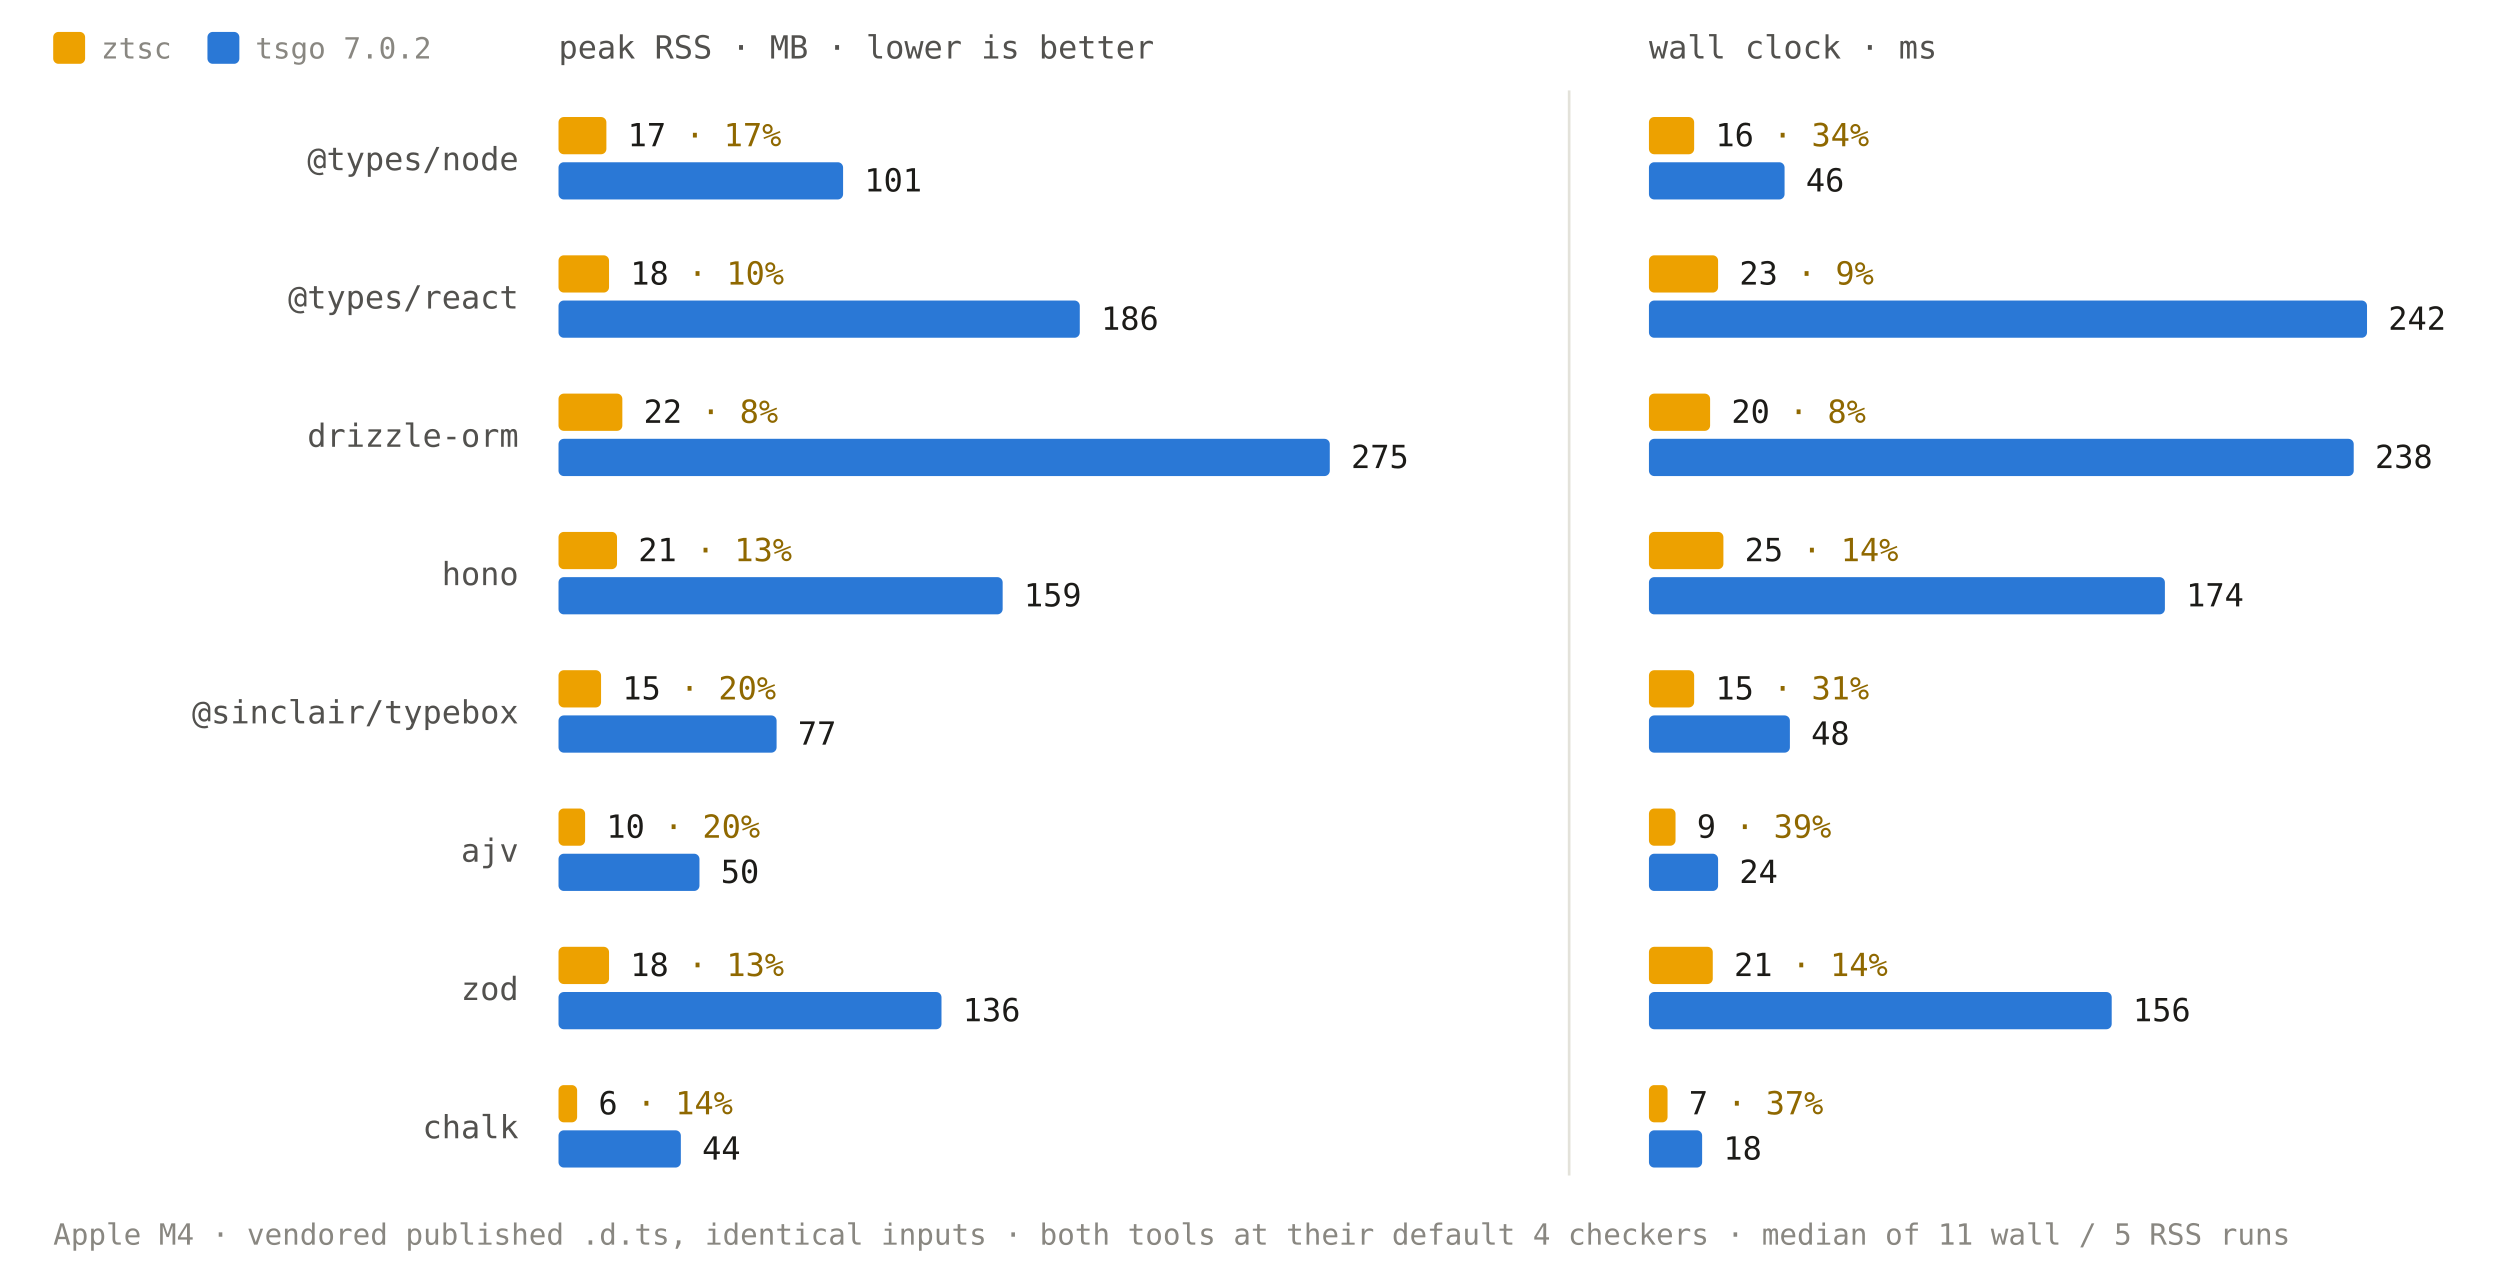
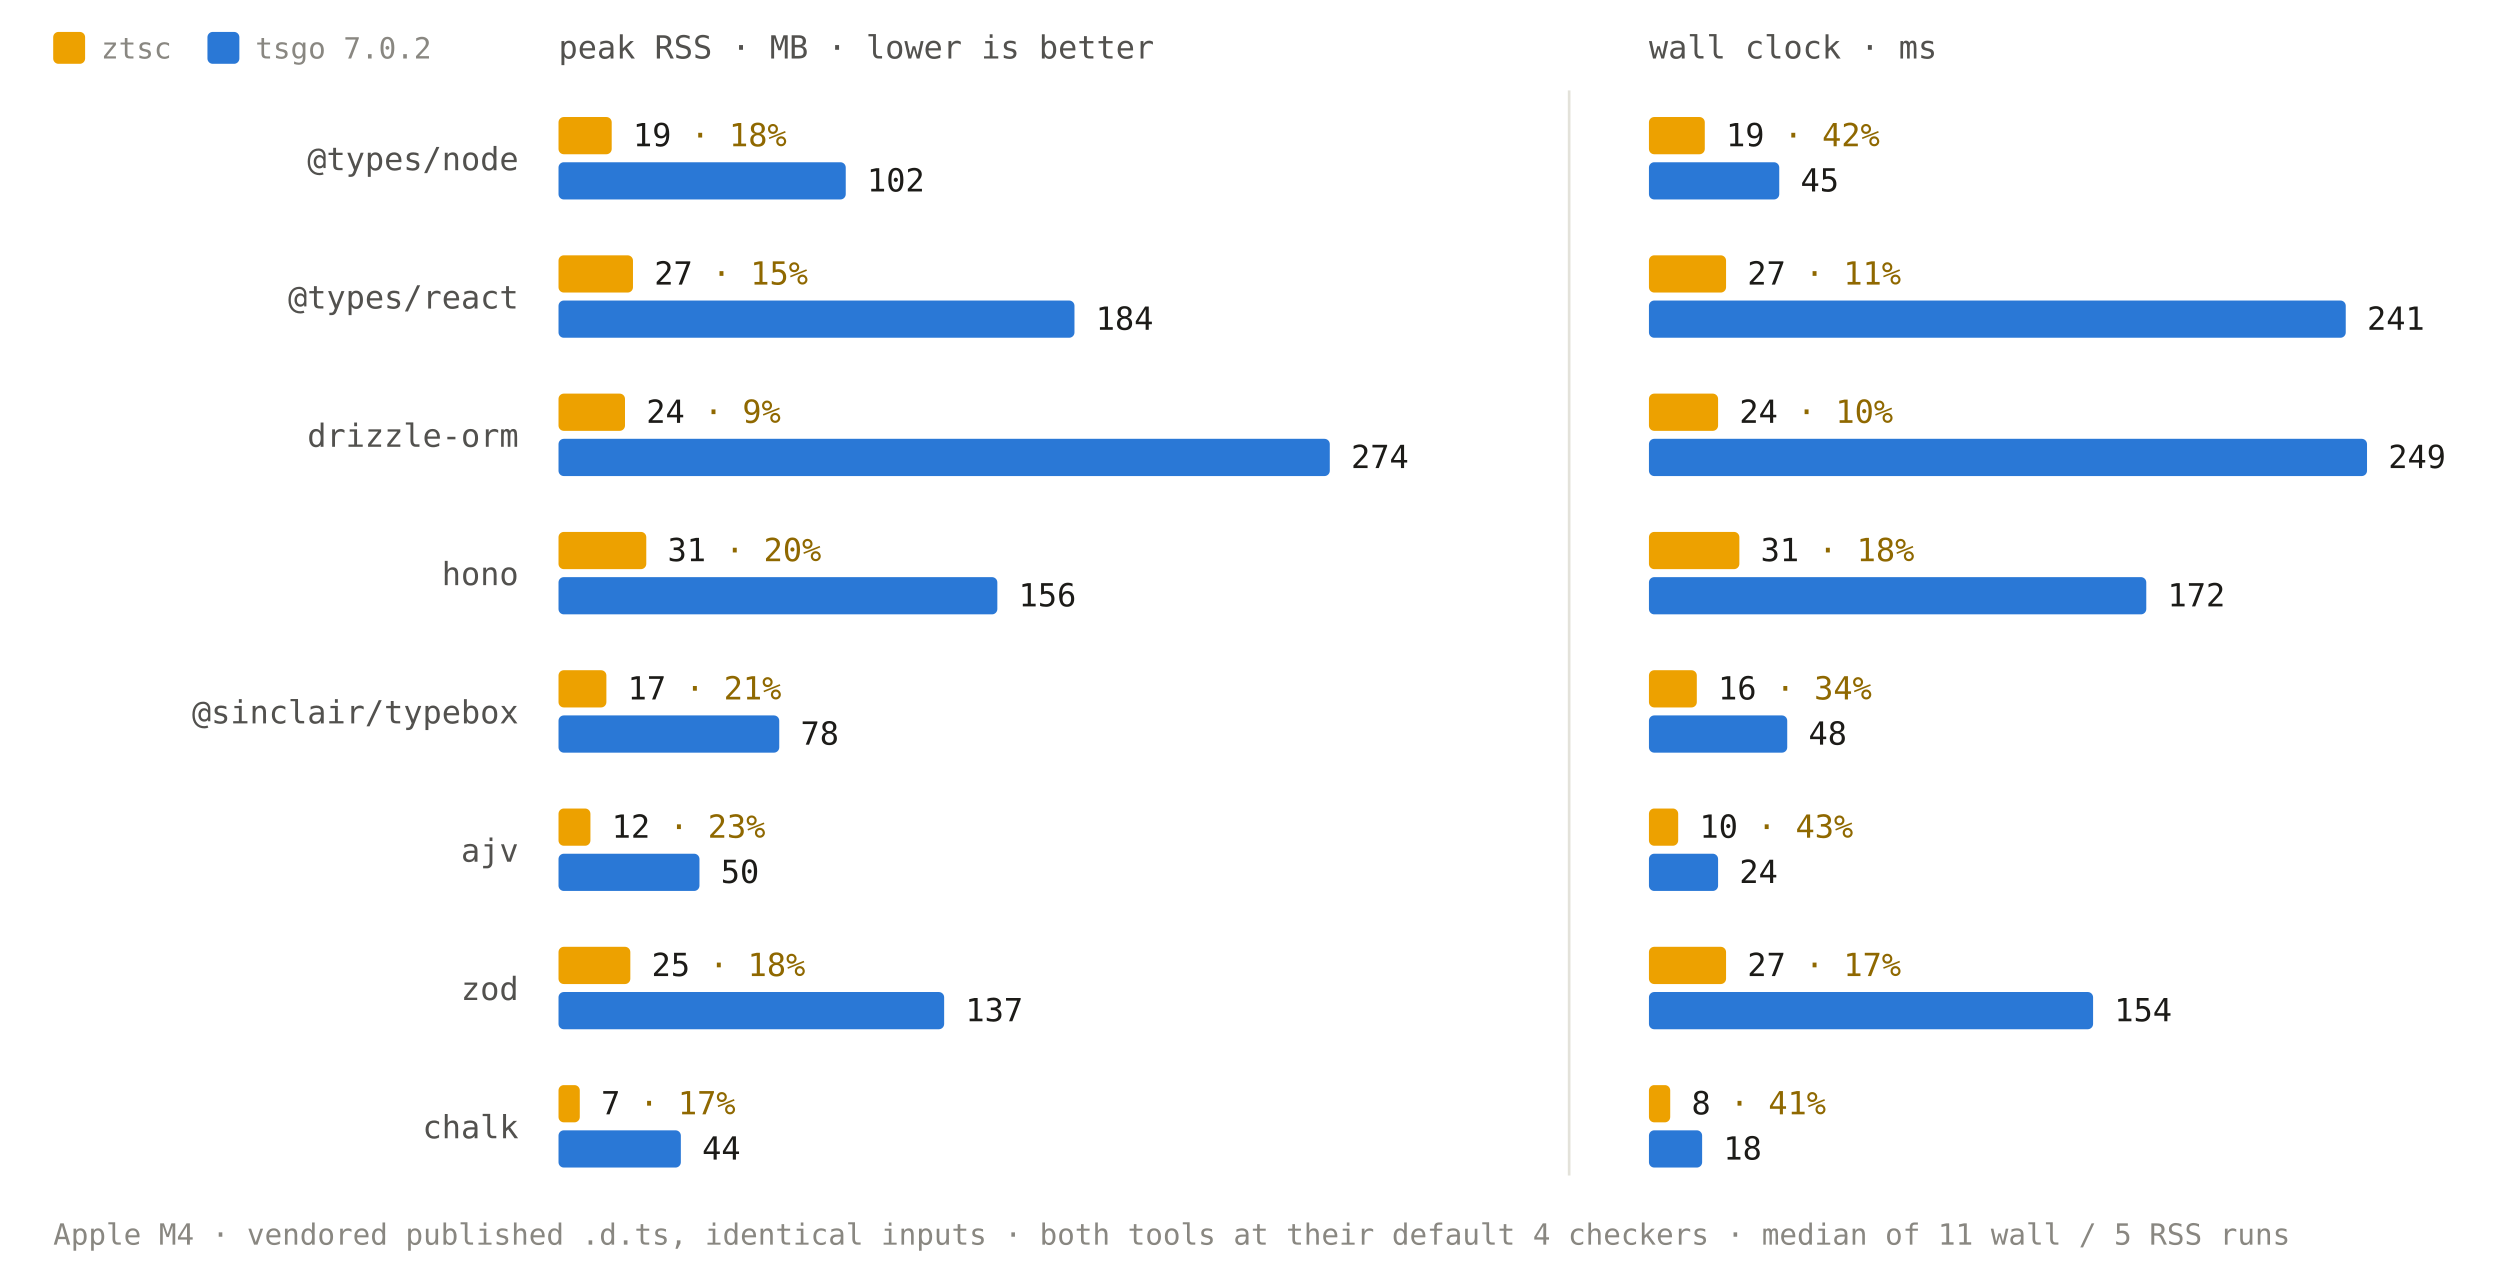
- <svg xmlns="http://www.w3.org/2000/svg" viewBox="0 0 940 482" width="940" height="482" role="img" aria-label="Two-panel grouped bar chart across eight real packages at the default four checkers. Left panel, peak resident memory: ztsc uses 6 to 22 megabytes, tsgo 44 to 275 megabytes — ztsc is 8 to 20 percent of tsgo on every package. Right panel, wall clock: ztsc takes 7 to 25 milliseconds, tsgo 18 to 242 milliseconds — ztsc is 8 to 39 percent of tsgo's time.">
+ <svg xmlns="http://www.w3.org/2000/svg" viewBox="0 0 940 482" width="940" height="482" role="img" aria-label="Two-panel grouped bar chart across eight real packages at the default four checkers. Left panel, peak resident memory: ztsc uses 7 to 31 megabytes, tsgo 44 to 274 megabytes — ztsc is 9 to 23 percent of tsgo on every package. Right panel, wall clock: ztsc takes 8 to 31 milliseconds, tsgo 18 to 249 milliseconds — ztsc is 10 to 43 percent of tsgo's time.">
  <style>
    text { font-family: ui-monospace, "SF Mono", SFMono-Regular, Menlo, Consolas, monospace; fill: #1c1b18; }
    .t11 { font-size: 11px; }
    .t12 { font-size: 12px; }
    .bl  { font-size: 12px; }
    .dim { fill: #52514e; }
    .mut { fill: #898781; }
    .acc { fill: #8f6800; }
    .bz  { fill: #eda100; }
    .bt  { fill: #2a78d6; }
    .hairv { stroke: #e3e2da; stroke-width: 1; }
  </style>
  <rect class="bz" x="20" y="12" width="12" height="12" rx="2" />
  <text class="t11 mut" x="38" y="22">ztsc</text>
  <rect class="bt" x="78" y="12" width="12" height="12" rx="2" />
  <text class="t11 mut" x="96" y="22">tsgo 7.0.2</text>
  <text class="t12 dim" x="210" y="22">peak RSS · MB · lower is better</text>
  <text class="t12 dim" x="620" y="22">wall clock · ms</text>
  <line class="hairv" x1="590" y1="34" x2="590" y2="442" />
  <text class="t12 dim" x="195" y="64" text-anchor="end">@types/node</text>
-   <rect class="bz" x="210" y="44" width="18" height="14" rx="2" />
-   <text class="bl" x="236" y="55">17 <tspan class="acc">· 17%</tspan>
+   <rect class="bz" x="210" y="44" width="20" height="14" rx="2" />
+   <text class="bl" x="238" y="55">19 <tspan class="acc">· 18%</tspan>
  </text>
-   <rect class="bt" x="210" y="61" width="107" height="14" rx="2" />
-   <text class="bl" x="325" y="72">101</text>
-   <rect class="bz" x="620" y="44" width="17" height="14" rx="2" />
-   <text class="bl" x="645" y="55">16 <tspan class="acc">· 34%</tspan>
+   <rect class="bt" x="210" y="61" width="108" height="14" rx="2" />
+   <text class="bl" x="326" y="72">102</text>
+   <rect class="bz" x="620" y="44" width="21" height="14" rx="2" />
+   <text class="bl" x="649" y="55">19 <tspan class="acc">· 42%</tspan>
  </text>
-   <rect class="bt" x="620" y="61" width="51" height="14" rx="2" />
-   <text class="bl" x="679" y="72">46</text>
+   <rect class="bt" x="620" y="61" width="49" height="14" rx="2" />
+   <text class="bl" x="677" y="72">45</text>
  <text class="t12 dim" x="195" y="116" text-anchor="end">@types/react</text>
-   <rect class="bz" x="210" y="96" width="19" height="14" rx="2" />
-   <text class="bl" x="237" y="107">18 <tspan class="acc">· 10%</tspan>
+   <rect class="bz" x="210" y="96" width="28" height="14" rx="2" />
+   <text class="bl" x="246" y="107">27 <tspan class="acc">· 15%</tspan>
  </text>
-   <rect class="bt" x="210" y="113" width="196" height="14" rx="2" />
-   <text class="bl" x="414" y="124">186</text>
-   <rect class="bz" x="620" y="96" width="26" height="14" rx="2" />
-   <text class="bl" x="654" y="107">23 <tspan class="acc">· 9%</tspan>
+   <rect class="bt" x="210" y="113" width="194" height="14" rx="2" />
+   <text class="bl" x="412" y="124">184</text>
+   <rect class="bz" x="620" y="96" width="29" height="14" rx="2" />
+   <text class="bl" x="657" y="107">27 <tspan class="acc">· 11%</tspan>
  </text>
-   <rect class="bt" x="620" y="113" width="270" height="14" rx="2" />
-   <text class="bl" x="898" y="124">242</text>
+   <rect class="bt" x="620" y="113" width="262" height="14" rx="2" />
+   <text class="bl" x="890" y="124">241</text>
  <text class="t12 dim" x="195" y="168" text-anchor="end">drizzle-orm</text>
-   <rect class="bz" x="210" y="148" width="24" height="14" rx="2" />
-   <text class="bl" x="242" y="159">22 <tspan class="acc">· 8%</tspan>
+   <rect class="bz" x="210" y="148" width="25" height="14" rx="2" />
+   <text class="bl" x="243" y="159">24 <tspan class="acc">· 9%</tspan>
  </text>
  <rect class="bt" x="210" y="165" width="290" height="14" rx="2" />
-   <text class="bl" x="508" y="176">275</text>
-   <rect class="bz" x="620" y="148" width="23" height="14" rx="2" />
-   <text class="bl" x="651" y="159">20 <tspan class="acc">· 8%</tspan>
+   <text class="bl" x="508" y="176">274</text>
+   <rect class="bz" x="620" y="148" width="26" height="14" rx="2" />
+   <text class="bl" x="654" y="159">24 <tspan class="acc">· 10%</tspan>
  </text>
-   <rect class="bt" x="620" y="165" width="265" height="14" rx="2" />
-   <text class="bl" x="893" y="176">238</text>
+   <rect class="bt" x="620" y="165" width="270" height="14" rx="2" />
+   <text class="bl" x="898" y="176">249</text>
  <text class="t12 dim" x="195" y="220" text-anchor="end">hono</text>
-   <rect class="bz" x="210" y="200" width="22" height="14" rx="2" />
-   <text class="bl" x="240" y="211">21 <tspan class="acc">· 13%</tspan>
+   <rect class="bz" x="210" y="200" width="33" height="14" rx="2" />
+   <text class="bl" x="251" y="211">31 <tspan class="acc">· 20%</tspan>
  </text>
-   <rect class="bt" x="210" y="217" width="167" height="14" rx="2" />
-   <text class="bl" x="385" y="228">159</text>
-   <rect class="bz" x="620" y="200" width="28" height="14" rx="2" />
-   <text class="bl" x="656" y="211">25 <tspan class="acc">· 14%</tspan>
+   <rect class="bt" x="210" y="217" width="165" height="14" rx="2" />
+   <text class="bl" x="383" y="228">156</text>
+   <rect class="bz" x="620" y="200" width="34" height="14" rx="2" />
+   <text class="bl" x="662" y="211">31 <tspan class="acc">· 18%</tspan>
  </text>
-   <rect class="bt" x="620" y="217" width="194" height="14" rx="2" />
-   <text class="bl" x="822" y="228">174</text>
+   <rect class="bt" x="620" y="217" width="187" height="14" rx="2" />
+   <text class="bl" x="815" y="228">172</text>
  <text class="t12 dim" x="195" y="272" text-anchor="end">@sinclair/typebox</text>
-   <rect class="bz" x="210" y="252" width="16" height="14" rx="2" />
-   <text class="bl" x="234" y="263">15 <tspan class="acc">· 20%</tspan>
+   <rect class="bz" x="210" y="252" width="18" height="14" rx="2" />
+   <text class="bl" x="236" y="263">17 <tspan class="acc">· 21%</tspan>
  </text>
-   <rect class="bt" x="210" y="269" width="82" height="14" rx="2" />
-   <text class="bl" x="300" y="280">77</text>
-   <rect class="bz" x="620" y="252" width="17" height="14" rx="2" />
-   <text class="bl" x="645" y="263">15 <tspan class="acc">· 31%</tspan>
+   <rect class="bt" x="210" y="269" width="83" height="14" rx="2" />
+   <text class="bl" x="301" y="280">78</text>
+   <rect class="bz" x="620" y="252" width="18" height="14" rx="2" />
+   <text class="bl" x="646" y="263">16 <tspan class="acc">· 34%</tspan>
  </text>
-   <rect class="bt" x="620" y="269" width="53" height="14" rx="2" />
-   <text class="bl" x="681" y="280">48</text>
+   <rect class="bt" x="620" y="269" width="52" height="14" rx="2" />
+   <text class="bl" x="680" y="280">48</text>
  <text class="t12 dim" x="195" y="324" text-anchor="end">ajv</text>
-   <rect class="bz" x="210" y="304" width="10" height="14" rx="2" />
-   <text class="bl" x="228" y="315">10 <tspan class="acc">· 20%</tspan>
+   <rect class="bz" x="210" y="304" width="12" height="14" rx="2" />
+   <text class="bl" x="230" y="315">12 <tspan class="acc">· 23%</tspan>
  </text>
  <rect class="bt" x="210" y="321" width="53" height="14" rx="2" />
  <text class="bl" x="271" y="332">50</text>
-   <rect class="bz" x="620" y="304" width="10" height="14" rx="2" />
-   <text class="bl" x="638" y="315">9 <tspan class="acc">· 39%</tspan>
+   <rect class="bz" x="620" y="304" width="11" height="14" rx="2" />
+   <text class="bl" x="639" y="315">10 <tspan class="acc">· 43%</tspan>
  </text>
  <rect class="bt" x="620" y="321" width="26" height="14" rx="2" />
  <text class="bl" x="654" y="332">24</text>
  <text class="t12 dim" x="195" y="376" text-anchor="end">zod</text>
-   <rect class="bz" x="210" y="356" width="19" height="14" rx="2" />
-   <text class="bl" x="237" y="367">18 <tspan class="acc">· 13%</tspan>
+   <rect class="bz" x="210" y="356" width="27" height="14" rx="2" />
+   <text class="bl" x="245" y="367">25 <tspan class="acc">· 18%</tspan>
  </text>
-   <rect class="bt" x="210" y="373" width="144" height="14" rx="2" />
-   <text class="bl" x="362" y="384">136</text>
-   <rect class="bz" x="620" y="356" width="24" height="14" rx="2" />
-   <text class="bl" x="652" y="367">21 <tspan class="acc">· 14%</tspan>
+   <rect class="bt" x="210" y="373" width="145" height="14" rx="2" />
+   <text class="bl" x="363" y="384">137</text>
+   <rect class="bz" x="620" y="356" width="29" height="14" rx="2" />
+   <text class="bl" x="657" y="367">27 <tspan class="acc">· 17%</tspan>
  </text>
-   <rect class="bt" x="620" y="373" width="174" height="14" rx="2" />
-   <text class="bl" x="802" y="384">156</text>
+   <rect class="bt" x="620" y="373" width="167" height="14" rx="2" />
+   <text class="bl" x="795" y="384">154</text>
  <text class="t12 dim" x="195" y="428" text-anchor="end">chalk</text>
-   <rect class="bz" x="210" y="408" width="7" height="14" rx="2" />
-   <text class="bl" x="225" y="419">6 <tspan class="acc">· 14%</tspan>
+   <rect class="bz" x="210" y="408" width="8" height="14" rx="2" />
+   <text class="bl" x="226" y="419">7 <tspan class="acc">· 17%</tspan>
  </text>
  <rect class="bt" x="210" y="425" width="46" height="14" rx="2" />
  <text class="bl" x="264" y="436">44</text>
-   <rect class="bz" x="620" y="408" width="7" height="14" rx="2" />
-   <text class="bl" x="635" y="419">7 <tspan class="acc">· 37%</tspan>
+   <rect class="bz" x="620" y="408" width="8" height="14" rx="2" />
+   <text class="bl" x="636" y="419">8 <tspan class="acc">· 41%</tspan>
  </text>
  <rect class="bt" x="620" y="425" width="20" height="14" rx="2" />
  <text class="bl" x="648" y="436">18</text>
  <text class="t11 mut" x="20" y="468">Apple M4 · vendored published .d.ts, identical inputs · both tools at their default 4 checkers · median of 11 wall / 5 RSS runs</text>
</svg>
